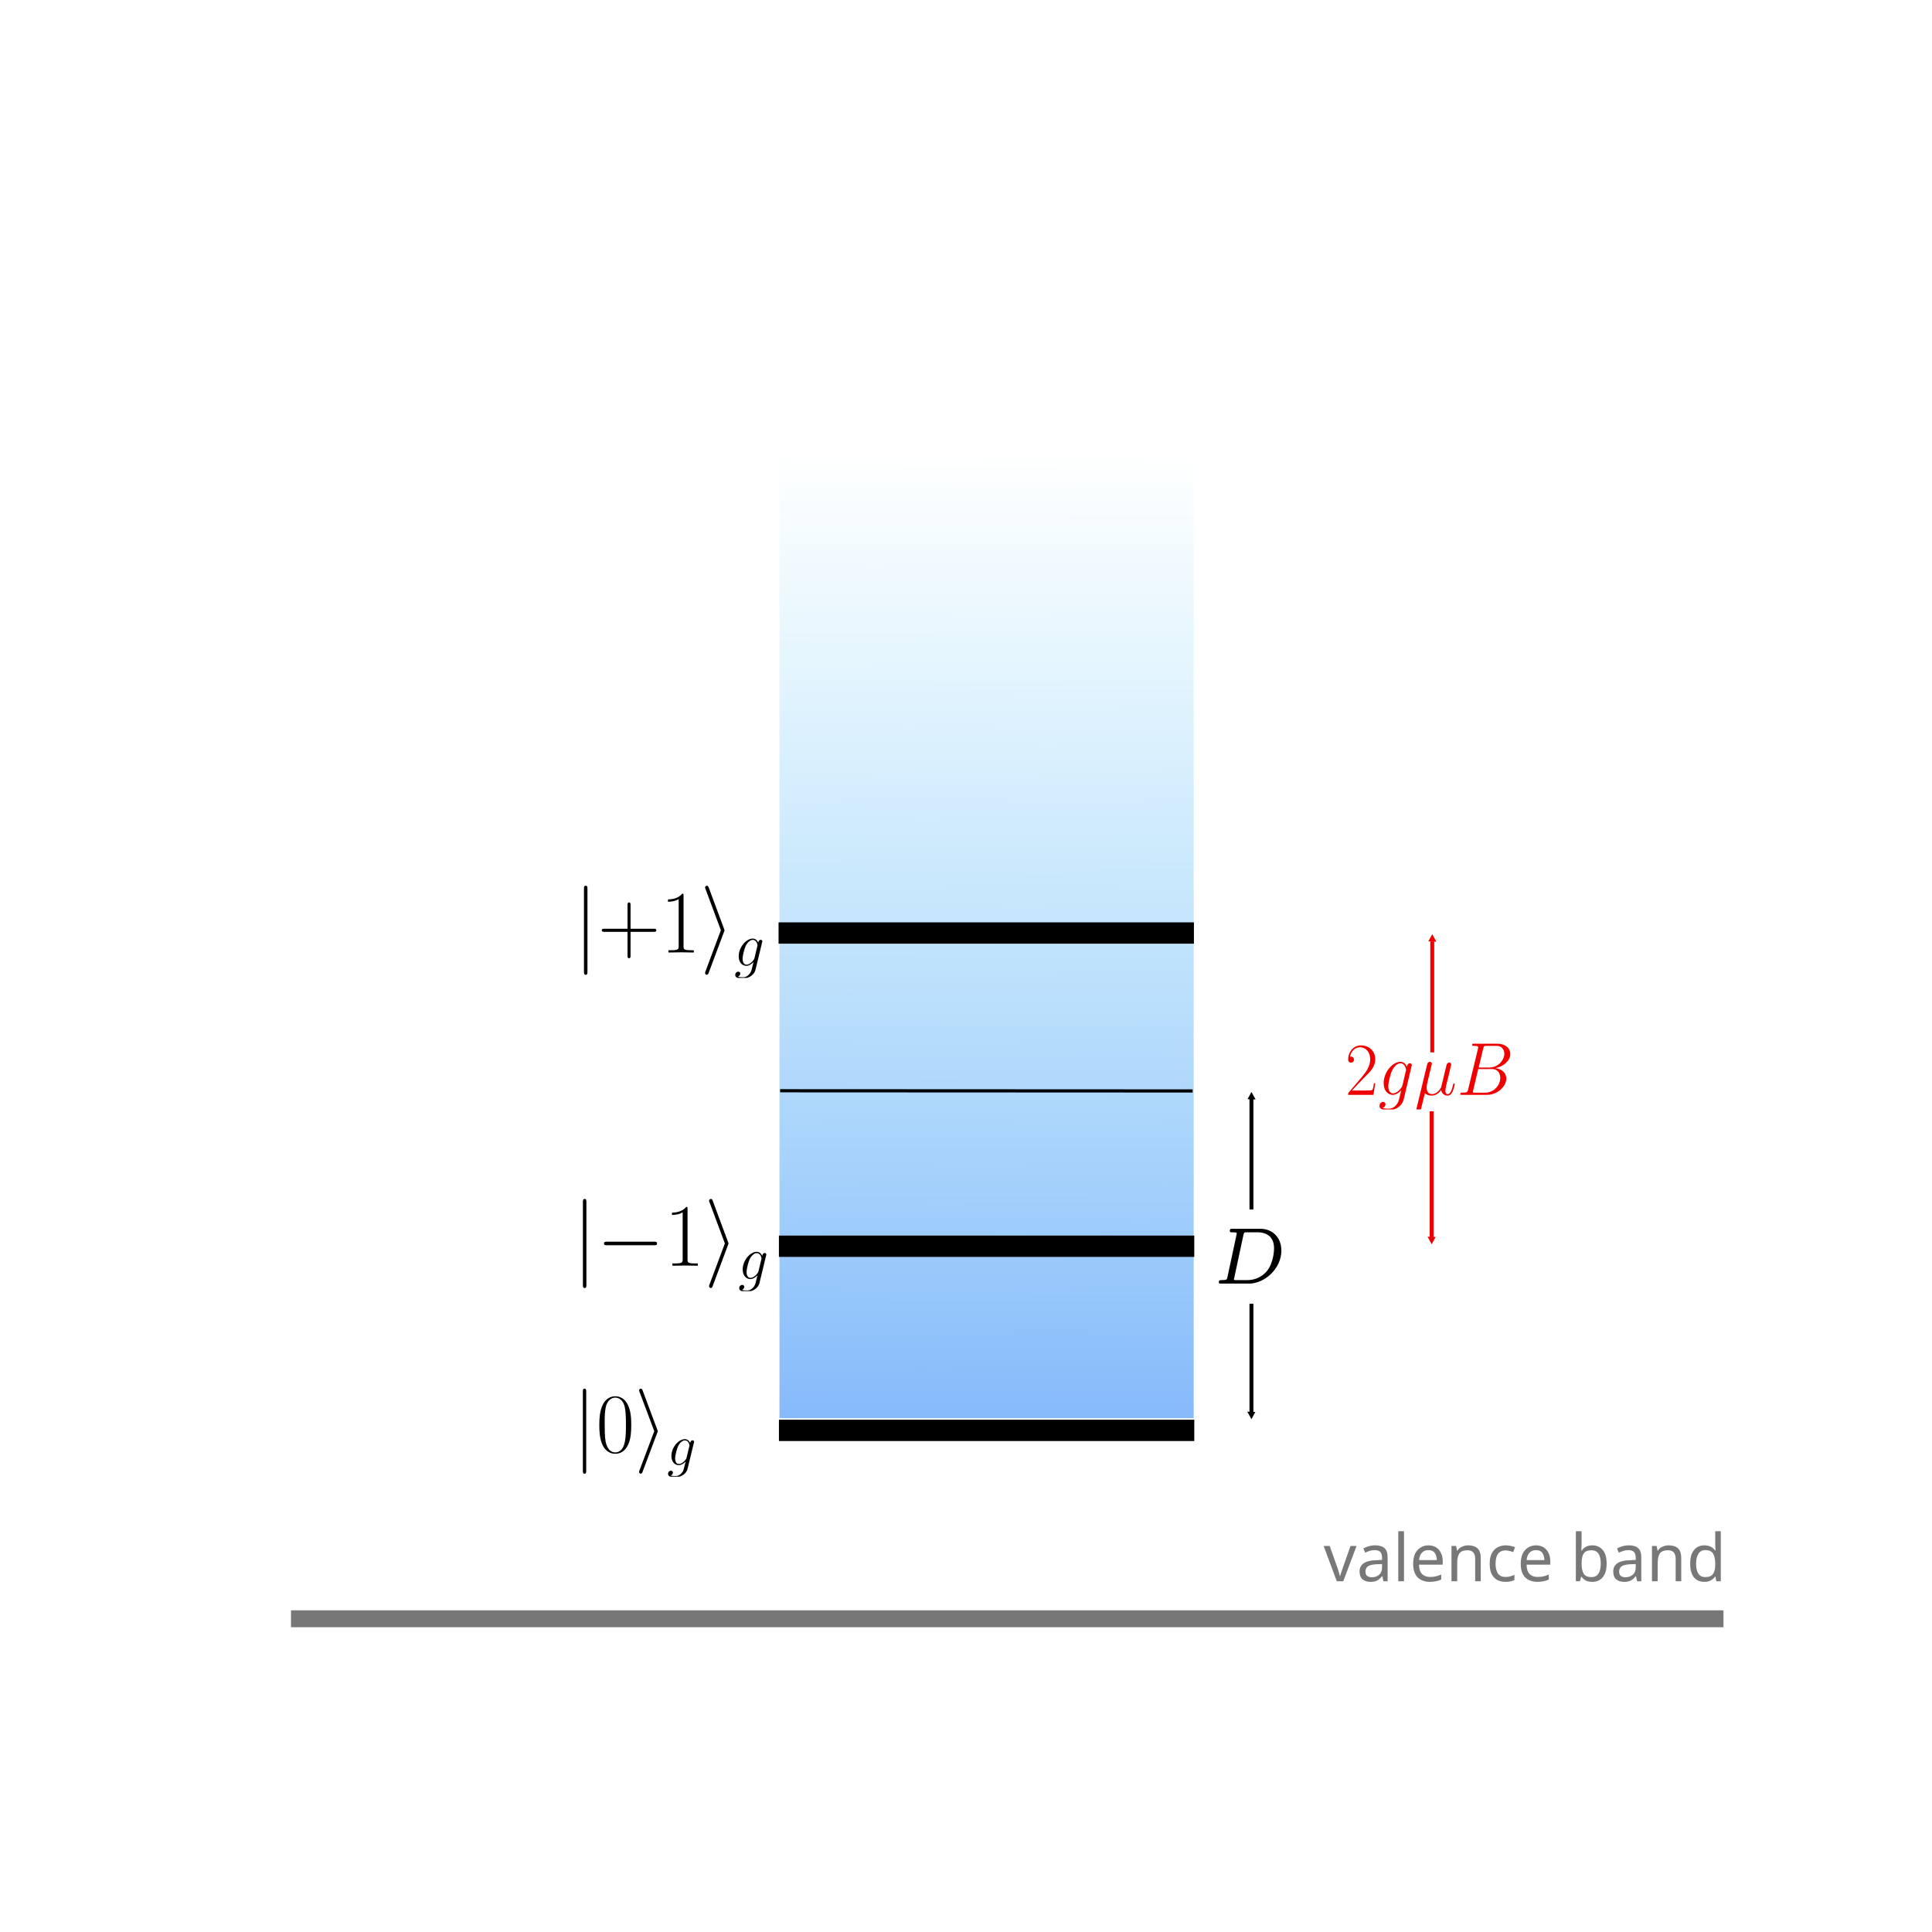
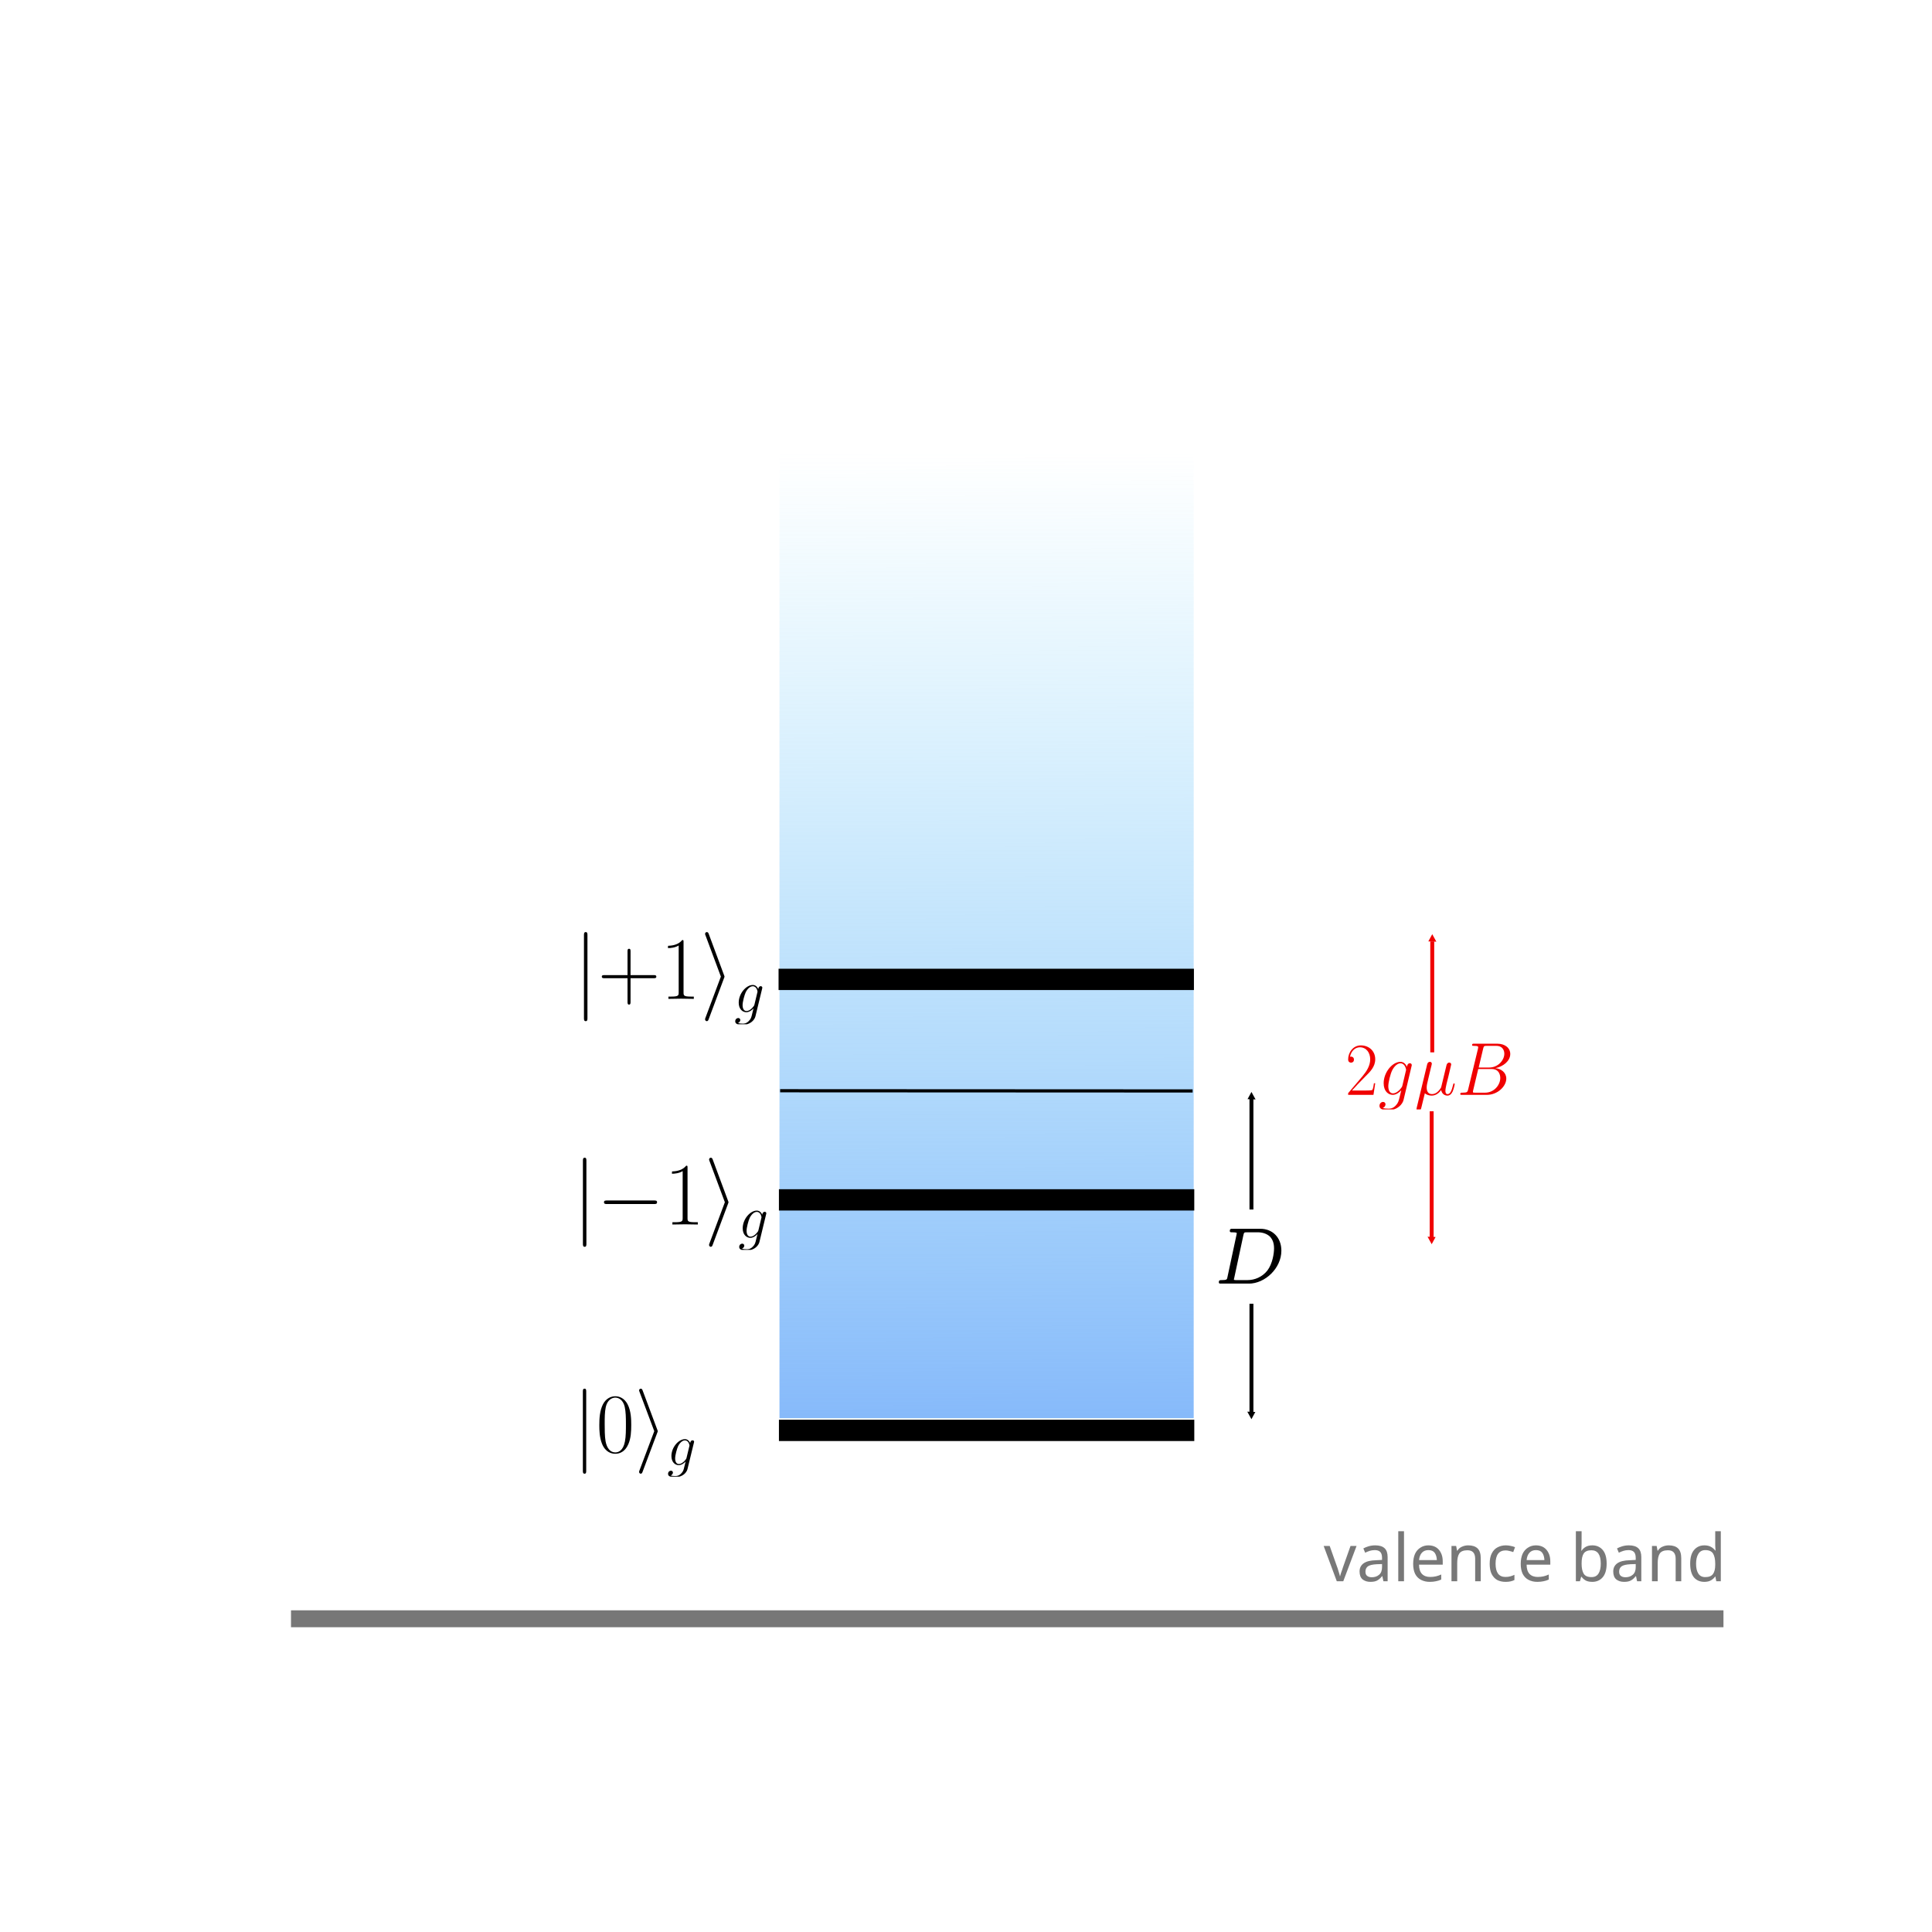
<svg xmlns="http://www.w3.org/2000/svg" xmlns:xlink="http://www.w3.org/1999/xlink" width="750" height="750" viewBox="0 0 198.438 198.438" version="1.1" id="svg102934">
  <defs id="defs102931">
    <clipPath id="clipPath6935-3">
      <path clip-rule="nonzero" d="M 2,0 H 4 V 20.664 H 2 Z m 0,0" id="path2380-6" />
    </clipPath>
    <clipPath id="clipPath7175-7">
      <path clip-rule="nonzero" d="m 16,0 h 5 v 20.664 h -5 z m 0,0" id="path7393-5" />
    </clipPath>
    <clipPath id="clipPath4866-3-5">
      <path clip-rule="nonzero" d="M 2,0 H 4 V 20.664 H 2 Z m 0,0" id="path3487-5" />
    </clipPath>
    <clipPath id="clipPath576-6">
      <path clip-rule="nonzero" d="m 17,0 h 5 v 20.664 h -5 z m 0,0" id="path466-2" />
    </clipPath>
    <clipPath id="clipPath1315-9">
      <path clip-rule="nonzero" d="M 2,0 H 21 V 20.664 H 2 Z m 0,0" id="path1458-1" />
    </clipPath>
    <clipPath id="clipPath4771-2">
      <path clip-rule="nonzero" d="m 32,0 h 6 v 20.664 h -6 z m 0,0" id="path6974-7" />
    </clipPath>
    <clipPath id="clipPath5714-0">
      <path clip-rule="nonzero" d="m 39,12 h 8 v 9.387 h -8 z m 0,0" id="path7056-9-9" />
    </clipPath>
    <clipPath id="clipPath9061-3">
      <path clip-rule="nonzero" d="m 23,12 h 7 v 9.387 h -7 z m 0,0" id="path9482-6" />
    </clipPath>
    <clipPath id="clipPath8113-0">
      <path clip-rule="nonzero" d="M 2,0 H 4 V 20.664 H 2 Z m 0,0" id="path5989-6" />
    </clipPath>
    <clipPath id="clipPath2512-2">
      <path clip-rule="nonzero" d="m 16,0 h 5 v 20.664 h -5 z m 0,0" id="path855-6" />
    </clipPath>
    <clipPath id="clipPath9782-1">
      <path clip-rule="nonzero" d="M 2,0 H 4 V 20.664 H 2 Z m 0,0" id="path6471-8" />
    </clipPath>
    <clipPath id="clipPath2331-7">
      <path clip-rule="nonzero" d="m 16,0 h 6 v 20.664 h -6 z m 0,0" id="path9119-9" />
    </clipPath>
    <clipPath id="clipPath735-2">
      <path clip-rule="nonzero" d="M 1,0 H 9 V 20.664 H 1 Z m 0,0" id="path7947-0" />
    </clipPath>
    <clipPath id="clipPath4984-2">
      <path clip-rule="nonzero" d="M 1,0 H 9 V 20.664 H 1 Z m 0,0" id="path8717-3" />
    </clipPath>
    <linearGradient xlink:href="#linearGradient17790" id="linearGradient17792-8" x1="226.336" y1="175.029" x2="226.31" y2="143.661" gradientUnits="userSpaceOnUse" gradientTransform="matrix(1.177648,0,0,3.150462,-165.6371,-406.136)" />
    <linearGradient id="linearGradient17790">
      <stop style="stop-color:#87bafa;stop-opacity:1;" offset="0" id="stop17786" />
      <stop style="stop-color:#85d8fa;stop-opacity:0;" offset="1" id="stop17788" />
    </linearGradient>
    <clipPath id="clipPath9061-3-3">
      <path clip-rule="nonzero" d="m 23,12 h 7 v 9.387 h -7 z m 0,0" id="path9482-6-3" />
    </clipPath>
    <clipPath id="clipPath2947">
      <path clip-rule="nonzero" d="m 38,12 h 7 v 9.387 h -7 z m 0,0" id="path3046" />
    </clipPath>
    <clipPath id="clipPath3881">
      <path clip-rule="nonzero" d="m 39,12 h 8 v 9.387 h -8 z m 0,0" id="path4405" />
    </clipPath>
    <clipPath id="clipPath376">
      <path clip-rule="nonzero" d="m 8,4 h 8 V 15.109 H 8 Z m 0,0" id="path23593" />
    </clipPath>
    <clipPath id="clipPath38422">
      <path clip-rule="nonzero" d="M 17,0 H 40 V 15.109 H 17 Z m 0,0" id="path73488" />
    </clipPath>
    <clipPath id="clipPath7804">
      <path clip-rule="nonzero" d="M 0,0 H 5.703 V 3.402 H 0 Z m 0,0" id="path704952" />
    </clipPath>
  </defs>
  <g id="layer1">
    <rect style="display:inline;fill:url(#linearGradient17792-8);fill-opacity:1;stroke-width:0.51;stroke-linecap:butt;stroke-linejoin:round" id="rect17761-8" width="42.546" height="99.563" x="80.06" y="46.104" />
    <rect style="display:inline;fill:#000000;fill-opacity:1;stroke-width:0.51;stroke-linecap:butt;stroke-linejoin:round" id="rect21729-70" width="42.662" height="2.189" x="80.005" y="145.822" />
-     <rect style="display:inline;fill:#000000;fill-opacity:1;stroke-width:0.51;stroke-linecap:butt;stroke-linejoin:round" id="rect21729-2-8" width="42.662" height="2.189" x="80.003" y="126.908" />
-     <rect style="display:inline;fill:#000000;fill-opacity:1;stroke-width:0.51;stroke-linecap:butt;stroke-linejoin:round" id="rect21729-0-6" width="42.662" height="2.189" x="79.967" y="94.737" />
+     <rect style="display:inline;fill:#000000;fill-opacity:1;stroke-width:0.51;stroke-linecap:butt;stroke-linejoin:round" id="rect21729-2-8" width="42.662" height="2.189" x="80.003" y="122.146" />
+     <rect style="display:inline;fill:#000000;fill-opacity:1;stroke-width:0.51;stroke-linecap:butt;stroke-linejoin:round" id="rect21729-0-6" width="42.662" height="2.189" x="79.967" y="99.499" />
    <g transform="matrix(1.177648,0,0,1.197455,59.86688,142.6326)" id="g254839-2" style="display:inline;stroke-linecap:butt;stroke-linejoin:round">
      <g fill="#000000" fill-opacity="1" id="g26-4" transform="matrix(0.352778,0,0,0.352778,-0.865408,0.00105843)" style="stroke-linecap:butt;stroke-linejoin:round">
        <g id="use24-7" transform="translate(0,15.497)" style="stroke-linecap:butt;stroke-linejoin:round">
          <path d="m 3.281,-14.75 c 0,-0.375 0,-0.75 -0.406,-0.75 -0.422,0 -0.422,0.375 -0.422,0.75 V 4.422 c 0,0.375 0,0.75 0.422,0.75 0.406,0 0.406,-0.375 0.406,-0.75 z m 0,0" id="path46-9" style="stroke-linecap:butt;stroke-linejoin:round" />
        </g>
      </g>
      <g fill="#000000" fill-opacity="1" id="g30-3" transform="matrix(0.352778,0,0,0.352778,-0.865408,0.00105843)" style="stroke-linecap:butt;stroke-linejoin:round">
        <g id="use28-9" transform="translate(5.74,15.497)" style="stroke-linecap:butt;stroke-linejoin:round">
          <path d="m 8.672,-6.625 c 0,-1.266 -0.016,-3.406 -0.891,-5.062 -0.766,-1.453 -1.984,-1.969 -3.047,-1.969 -1,0 -2.25,0.453 -3.047,1.938 -0.812,1.562 -0.906,3.484 -0.906,5.094 0,1.172 0.031,2.969 0.672,4.531 0.875,2.141 2.469,2.422 3.281,2.422 C 5.688,0.328 7.125,-0.062 7.969,-2.031 8.594,-3.453 8.672,-5.125 8.672,-6.625 Z M 4.734,0 C 3.406,0 2.625,-1.141 2.328,-2.703 c -0.219,-1.219 -0.219,-3 -0.219,-4.156 0,-1.594 0,-2.906 0.266,-4.172 0.391,-1.75 1.547,-2.297 2.359,-2.297 0.844,0 1.938,0.562 2.328,2.25 0.266,1.188 0.297,2.562 0.297,4.219 0,1.344 0,3 -0.25,4.219 C 6.672,-0.391 5.453,0 4.734,0 Z m 0,0" id="path50-2" style="stroke-linecap:butt;stroke-linejoin:round" />
        </g>
      </g>
      <g fill="#000000" fill-opacity="1" id="g254832-8" transform="matrix(0.352778,0,0,0.352778,-0.865408,0.00105843)" style="stroke-linecap:butt;stroke-linejoin:round">
        <g id="g254830-3" transform="translate(15.216,15.497)" style="stroke-linecap:butt;stroke-linejoin:round">
          <path d="M 5.641,-4.812 C 5.75,-5.062 5.75,-5.109 5.75,-5.172 c 0,-0.047 0,-0.094 -0.109,-0.344 l -3.609,-9.5 C 1.906,-15.375 1.781,-15.5 1.547,-15.5 c -0.219,0 -0.406,0.188 -0.406,0.422 0,0.062 0,0.109 0.094,0.328 L 4.891,-5.172 1.234,4.375 c -0.094,0.234 -0.094,0.266 -0.094,0.375 0,0.234 0.188,0.422 0.406,0.422 0.266,0 0.359,-0.219 0.438,-0.422 z m 0,0" id="path54-0" style="stroke-linecap:butt;stroke-linejoin:round" />
        </g>
      </g>
      <g clip-path="url(#clipPath9061-3-3)" id="g254837-1" transform="matrix(0.352778,0,0,0.352778,-0.865408,0.00105843)" style="stroke-linecap:butt;stroke-linejoin:round">
        <g fill="#000000" fill-opacity="1" id="g38-7" style="stroke-linecap:butt;stroke-linejoin:round">
          <g id="use36-8" transform="translate(23.251,18.596)" style="stroke-linecap:butt;stroke-linejoin:round">
            <path d="M 4.844,-1.828 C 4.797,-1.594 4.766,-1.531 4.578,-1.312 c -0.594,0.75 -1.188,1.031 -1.641,1.031 -0.469,0 -0.922,-0.375 -0.922,-1.375 0,-0.75 0.438,-2.359 0.75,-3 0.422,-0.812 1.062,-1.375 1.672,-1.375 0.938,0 1.125,1.172 1.125,1.25 L 5.516,-4.578 Z M 5.734,-5.375 C 5.547,-5.797 5.156,-6.328 4.438,-6.328 c -1.562,0 -3.344,1.969 -3.344,4.109 C 1.094,-0.734 2,0 2.906,0 3.672,0 4.344,-0.609 4.609,-0.891 L 4.281,0.406 C 4.094,1.188 4,1.547 3.484,2.047 2.891,2.641 2.359,2.641 2.031,2.641 1.609,2.641 1.25,2.609 0.891,2.5 1.344,2.359 1.469,1.969 1.469,1.812 c 0,-0.234 -0.172,-0.469 -0.5,-0.469 -0.344,0 -0.703,0.297 -0.703,0.766 0,0.594 0.578,0.812 1.797,0.812 1.859,0 2.812,-1.188 3,-1.953 l 1.594,-6.438 c 0.047,-0.172 0.047,-0.203 0.047,-0.219 0,-0.203 -0.156,-0.359 -0.375,-0.359 -0.344,0 -0.547,0.281 -0.594,0.672 z m 0,0" id="path58-9" style="stroke-linecap:butt;stroke-linejoin:round" />
          </g>
        </g>
      </g>
    </g>
    <rect style="display:inline;fill:#777777;fill-opacity:1;stroke-width:0.314;stroke-linecap:butt;stroke-linejoin:round" id="rect256990-1" width="147.13" height="1.737" x="29.889" y="165.398" />
    <text xml:space="preserve" style="font-size:6.703px;display:inline;fill:#787878;fill-opacity:1;stroke-width:0.314;stroke-linecap:butt;stroke-linejoin:round" x="137.094" y="161.062" id="text21913-7-9-5" transform="scale(0.9916949,1.008375)">
      <tspan id="tspan21911-0-3-4" style="font-style:normal;font-variant:normal;font-weight:normal;font-stretch:normal;font-size:6.703px;font-family:'Noto Sans Duployan';-inkscape-font-specification:'Noto Sans Duployan';fill:#787878;fill-opacity:1;stroke-width:0.314" x="137.094" y="161.062">valence band</tspan>
    </text>
    <path style="display:inline;fill:none;fill-rule:evenodd;stroke:#000000;stroke-width:0.328px;stroke-linecap:butt;stroke-linejoin:miter;stroke-opacity:1" d="m 80.129,112.032 42.367,0.02" id="path5966" />
-     <g transform="matrix(1.225485,0,0,1.254522,59.97957,90.97349)" id="g6357" style="display:inline;stroke-linecap:butt;stroke-linejoin:round">
+     <g transform="matrix(1.225485,0,0,1.254522,59.97957,95.736)" id="g6357" style="display:inline;stroke-linecap:butt;stroke-linejoin:round">
      <g fill="#000000" fill-opacity="1" id="g29-5" transform="matrix(0.352778,0,0,0.352778,-0.865408,0.00105843)" style="stroke-linecap:butt;stroke-linejoin:round">
        <g id="g6333" transform="translate(0,15.497)" style="stroke-linecap:butt;stroke-linejoin:round">
          <path d="m 3.281,-14.75 c 0,-0.375 0,-0.75 -0.406,-0.75 -0.422,0 -0.422,0.375 -0.422,0.75 V 4.422 c 0,0.375 0,0.75 0.422,0.75 0.406,0 0.406,-0.375 0.406,-0.75 z m 0,0" id="path51-7" style="stroke-linecap:butt;stroke-linejoin:round" />
        </g>
      </g>
      <g fill="#000000" fill-opacity="1" id="g35-4" transform="matrix(0.352778,0,0,0.352778,-0.865408,0.00105843)" style="stroke-linecap:butt;stroke-linejoin:round">
        <g id="use31" transform="translate(5.74,15.497)" style="stroke-linecap:butt;stroke-linejoin:round">
          <path d="m 7.781,-4.797 h 5.484 c 0.281,0 0.641,0 0.641,-0.344 0,-0.375 -0.328,-0.375 -0.641,-0.375 H 7.781 v -5.469 c 0,-0.297 0,-0.641 -0.344,-0.641 -0.375,0 -0.375,0.328 -0.375,0.641 v 5.469 H 1.594 c -0.297,0 -0.641,0 -0.641,0.344 0,0.375 0.328,0.375 0.641,0.375 H 7.062 V 0.688 c 0,0.281 0,0.641 0.359,0.641 0.359,0 0.359,-0.344 0.359,-0.641 z m 0,0" id="path6336" style="stroke-linecap:butt;stroke-linejoin:round" />
        </g>
        <g id="use33-9" transform="translate(20.61287,15.497)" style="stroke-linecap:butt;stroke-linejoin:round">
          <path d="m 5.5,-13.203 c 0,-0.438 -0.031,-0.453 -0.312,-0.453 C 4.375,-12.688 3.156,-12.375 2,-12.328 c -0.062,0 -0.156,0 -0.188,0.031 -0.016,0.047 -0.016,0.094 -0.016,0.516 0.641,0 1.719,-0.109 2.547,-0.609 v 10.875 c 0,0.734 -0.047,0.984 -1.828,0.984 H 1.906 V 0 C 2.891,-0.016 3.922,-0.047 4.922,-0.047 5.906,-0.047 6.938,-0.016 7.938,0 V -0.531 H 7.312 C 5.531,-0.531 5.5,-0.766 5.5,-1.516 Z m 0,0" id="path6339" style="stroke-linecap:butt;stroke-linejoin:round" />
        </g>
      </g>
      <g fill="#000000" fill-opacity="1" id="g6347" transform="matrix(0.352778,0,0,0.352778,-0.865408,0.00105843)" style="stroke-linecap:butt;stroke-linejoin:round">
        <g id="g6345" transform="translate(30.089,15.497)" style="stroke-linecap:butt;stroke-linejoin:round">
          <path d="M 5.641,-4.812 C 5.75,-5.062 5.75,-5.109 5.75,-5.172 c 0,-0.047 0,-0.094 -0.109,-0.344 l -3.609,-9.5 C 1.906,-15.375 1.781,-15.5 1.547,-15.5 c -0.219,0 -0.406,0.188 -0.406,0.422 0,0.062 0,0.109 0.094,0.328 L 4.891,-5.172 1.234,4.375 c -0.094,0.234 -0.094,0.266 -0.094,0.375 0,0.234 0.188,0.422 0.406,0.422 0.266,0 0.359,-0.219 0.438,-0.422 z m 0,0" id="path6343" style="stroke-linecap:butt;stroke-linejoin:round" />
        </g>
      </g>
      <g clip-path="url(#clipPath2947)" id="g6355" transform="matrix(0.352778,0,0,0.352778,-0.865408,0.00105843)" style="stroke-linecap:butt;stroke-linejoin:round">
        <g fill="#000000" fill-opacity="1" id="g6353" style="stroke-linecap:butt;stroke-linejoin:round">
          <g id="g6351" transform="translate(38.125,18.596)" style="stroke-linecap:butt;stroke-linejoin:round">
            <path d="M 4.844,-1.828 C 4.797,-1.594 4.766,-1.531 4.578,-1.312 c -0.594,0.75 -1.188,1.031 -1.641,1.031 -0.469,0 -0.922,-0.375 -0.922,-1.375 0,-0.75 0.438,-2.359 0.75,-3 0.422,-0.812 1.062,-1.375 1.672,-1.375 0.938,0 1.125,1.172 1.125,1.25 L 5.516,-4.578 Z M 5.734,-5.375 C 5.547,-5.797 5.156,-6.328 4.438,-6.328 c -1.562,0 -3.344,1.969 -3.344,4.109 C 1.094,-0.734 2,0 2.906,0 3.672,0 4.344,-0.609 4.609,-0.891 L 4.281,0.406 C 4.094,1.188 4,1.547 3.484,2.047 2.891,2.641 2.359,2.641 2.031,2.641 1.609,2.641 1.25,2.609 0.891,2.5 1.344,2.359 1.469,1.969 1.469,1.812 c 0,-0.234 -0.172,-0.469 -0.5,-0.469 -0.344,0 -0.703,0.297 -0.703,0.766 0,0.594 0.578,0.812 1.797,0.812 1.859,0 2.812,-1.188 3,-1.953 l 1.594,-6.438 c 0.047,-0.172 0.047,-0.203 0.047,-0.219 0,-0.203 -0.156,-0.359 -0.375,-0.359 -0.344,0 -0.547,0.281 -0.594,0.672 z m 0,0" id="path6349" style="stroke-linecap:butt;stroke-linejoin:round" />
          </g>
        </g>
      </g>
    </g>
-     <g transform="matrix(1.225485,0,0,1.254522,59.87178,123.1444)" id="g6810" style="display:inline;stroke-linecap:butt;stroke-linejoin:round">
+     <g transform="matrix(1.225485,0,0,1.254522,59.87178,118.9111)" id="g6810" style="display:inline;stroke-linecap:butt;stroke-linejoin:round">
      <g fill="#000000" fill-opacity="1" id="g31-9" transform="matrix(0.352778,0,0,0.352778,-0.865408,0.00105843)" style="stroke-linecap:butt;stroke-linejoin:round">
        <g id="g6784" transform="translate(0,15.497)" style="stroke-linecap:butt;stroke-linejoin:round">
          <path d="m 3.281,-14.75 c 0,-0.375 0,-0.75 -0.406,-0.75 -0.422,0 -0.422,0.375 -0.422,0.75 V 4.422 c 0,0.375 0,0.75 0.422,0.75 0.406,0 0.406,-0.375 0.406,-0.75 z m 0,0" id="path6782" style="stroke-linecap:butt;stroke-linejoin:round" />
        </g>
        <g id="use29-4" transform="translate(5.740042,15.497)" style="stroke-linecap:butt;stroke-linejoin:round">
          <path d="m 13.609,-4.75 c 0.359,0 0.719,0 0.719,-0.422 0,-0.406 -0.359,-0.406 -0.719,-0.406 H 2.438 c -0.344,0 -0.719,0 -0.719,0.406 0,0.422 0.375,0.422 0.719,0.422 z m 0,0" id="path6786" style="stroke-linecap:butt;stroke-linejoin:round" />
        </g>
      </g>
      <g fill="#000000" fill-opacity="1" id="g6794" transform="matrix(0.352778,0,0,0.352778,-0.865408,0.00105843)" style="stroke-linecap:butt;stroke-linejoin:round">
        <g id="g6792" transform="translate(21.81,15.497)" style="stroke-linecap:butt;stroke-linejoin:round">
          <path d="m 5.5,-13.203 c 0,-0.438 -0.031,-0.453 -0.312,-0.453 C 4.375,-12.688 3.156,-12.375 2,-12.328 c -0.062,0 -0.156,0 -0.188,0.031 -0.016,0.047 -0.016,0.094 -0.016,0.516 0.641,0 1.719,-0.109 2.547,-0.609 v 10.875 c 0,0.734 -0.047,0.984 -1.828,0.984 H 1.906 V 0 C 2.891,-0.016 3.922,-0.047 4.922,-0.047 5.906,-0.047 6.938,-0.016 7.938,0 V -0.531 H 7.312 C 5.531,-0.531 5.5,-0.766 5.5,-1.516 Z m 0,0" id="path6790" style="stroke-linecap:butt;stroke-linejoin:round" />
        </g>
      </g>
      <g fill="#000000" fill-opacity="1" id="g6800" transform="matrix(0.352778,0,0,0.352778,-0.865408,0.00105843)" style="stroke-linecap:butt;stroke-linejoin:round">
        <g id="g6798" transform="translate(31.287,15.497)" style="stroke-linecap:butt;stroke-linejoin:round">
          <path d="M 5.641,-4.812 C 5.75,-5.062 5.75,-5.109 5.75,-5.172 c 0,-0.047 0,-0.094 -0.109,-0.344 l -3.609,-9.5 C 1.906,-15.375 1.781,-15.5 1.547,-15.5 c -0.219,0 -0.406,0.188 -0.406,0.422 0,0.062 0,0.109 0.094,0.328 L 4.891,-5.172 1.234,4.375 c -0.094,0.234 -0.094,0.266 -0.094,0.375 0,0.234 0.188,0.422 0.406,0.422 0.266,0 0.359,-0.219 0.438,-0.422 z m 0,0" id="path6796" style="stroke-linecap:butt;stroke-linejoin:round" />
        </g>
      </g>
      <g clip-path="url(#clipPath3881)" id="g6808" transform="matrix(0.352778,0,0,0.352778,-0.865408,0.00105843)" style="stroke-linecap:butt;stroke-linejoin:round">
        <g fill="#000000" fill-opacity="1" id="g6806" style="stroke-linecap:butt;stroke-linejoin:round">
          <g id="g6804" transform="translate(39.322,18.596)" style="stroke-linecap:butt;stroke-linejoin:round">
            <path d="M 4.844,-1.828 C 4.797,-1.594 4.766,-1.531 4.578,-1.312 c -0.594,0.75 -1.188,1.031 -1.641,1.031 -0.469,0 -0.922,-0.375 -0.922,-1.375 0,-0.75 0.438,-2.359 0.75,-3 0.422,-0.812 1.062,-1.375 1.672,-1.375 0.938,0 1.125,1.172 1.125,1.25 L 5.516,-4.578 Z M 5.734,-5.375 C 5.547,-5.797 5.156,-6.328 4.438,-6.328 c -1.562,0 -3.344,1.969 -3.344,4.109 C 1.094,-0.734 2,0 2.906,0 3.672,0 4.344,-0.609 4.609,-0.891 L 4.281,0.406 C 4.094,1.188 4,1.547 3.484,2.047 2.891,2.641 2.359,2.641 2.031,2.641 1.609,2.641 1.25,2.609 0.891,2.5 1.344,2.359 1.469,1.969 1.469,1.812 c 0,-0.234 -0.172,-0.469 -0.5,-0.469 -0.344,0 -0.703,0.297 -0.703,0.766 0,0.594 0.578,0.812 1.797,0.812 1.859,0 2.812,-1.188 3,-1.953 l 1.594,-6.438 c 0.047,-0.172 0.047,-0.203 0.047,-0.219 0,-0.203 -0.156,-0.359 -0.375,-0.359 -0.344,0 -0.547,0.281 -0.594,0.672 z m 0,0" id="path6802" style="stroke-linecap:butt;stroke-linejoin:round" />
          </g>
        </g>
      </g>
    </g>
    <rect style="display:inline;fill:#f00000;fill-opacity:1;stroke-width:0.231;stroke-linecap:butt;stroke-linejoin:round" id="rect256472-5" width="0.403" height="11.394" x="146.906" y="96.695" />
    <rect style="display:inline;fill:#000000;fill-opacity:1;stroke-width:0.231;stroke-linecap:butt;stroke-linejoin:round" id="rect256472-5-7" width="0.403" height="11.394" x="128.336" y="112.837" />
    <rect style="display:inline;fill:#000000;fill-opacity:1;stroke-width:0.231;stroke-linecap:butt;stroke-linejoin:round" id="rect256472-5-5" width="0.403" height="11.394" x="128.336" y="133.911" />
    <rect style="display:inline;fill:#f00000;fill-opacity:1;stroke-width:0.246;stroke-linecap:butt;stroke-linejoin:round" id="rect256472-3-9" width="0.403" height="12.934" x="146.846" y="114.142" />
    <path style="display:inline;fill:#f00000;fill-opacity:1;stroke-width:0.314;stroke-linecap:butt;stroke-linejoin:round" d="m 146.706,96.692 0.825,0.03 -0.423,-0.772 z" id="path259929-3" />
    <path style="display:inline;fill:#f00000;fill-opacity:1;stroke-width:0.314;stroke-linecap:butt;stroke-linejoin:round" d="m 147.452,127.052 -0.826,-0.03 0.424,0.772 z" id="path259929-5-5" />
    <path style="display:inline;fill:#000000;fill-opacity:1;stroke-width:0.314;stroke-linecap:butt;stroke-linejoin:round" d="m 128.938,145.024 -0.826,-0.03 0.424,0.772 z" id="path259929-5-5-6" />
    <path style="display:inline;fill:#000000;fill-opacity:1;stroke-width:0.314;stroke-linecap:butt;stroke-linejoin:round" d="m 128.136,112.896 0.826,0.03 -0.424,-0.772 z" id="path259929-5-5-4" />
    <g transform="matrix(1.215779,0,0,1.266349,138.4703,107.1983)" id="g107999" style="display:inline;fill:#f00000;fill-opacity:1;stroke-linecap:butt;stroke-linejoin:round">
      <g fill="#000000" fill-opacity="1" id="g107977" transform="matrix(0.352778,0,0,0.352778,-0.248047,5.73285e-4)" style="fill:#f00000;fill-opacity:1;stroke-linecap:butt;stroke-linejoin:round">
        <g id="use26" transform="translate(0,11.764)" style="fill:#f00000;fill-opacity:1;stroke-linecap:butt;stroke-linejoin:round">
          <path d="M 7.188,-2.672 H 6.875 c -0.172,1.219 -0.312,1.438 -0.391,1.531 C 6.406,-1 5.172,-1 4.922,-1 H 1.625 c 0.609,-0.672 1.812,-1.891 3.281,-3.312 1.047,-0.984 2.281,-2.156 2.281,-3.859 0,-2.031 -1.625,-3.203 -3.438,-3.203 -1.891,0 -3.047,1.656 -3.047,3.219 0,0.672 0.5,0.75 0.703,0.75 0.172,0 0.688,-0.094 0.688,-0.703 0,-0.531 -0.438,-0.688 -0.688,-0.688 -0.094,0 -0.203,0.016 -0.266,0.047 0.328,-1.453 1.328,-2.188 2.375,-2.188 1.5,0 2.469,1.188 2.469,2.766 0,1.484 -0.875,2.781 -1.859,3.906 l -3.422,3.875 V 0 h 6.062 z m 0,0" id="path107974" style="fill:#f00000;fill-opacity:1;stroke-linecap:butt;stroke-linejoin:round" />
        </g>
      </g>
      <g clip-path="url(#clipPath376)" id="g107985" transform="matrix(0.352778,0,0,0.352778,-0.248047,5.73285e-4)" style="fill:#f00000;fill-opacity:1;stroke-linecap:butt;stroke-linejoin:round">
        <g fill="#000000" fill-opacity="1" id="g107983" style="fill:#f00000;fill-opacity:1;stroke-linecap:butt;stroke-linejoin:round">
          <g id="g107981" transform="translate(7.895,11.764)" style="fill:#f00000;fill-opacity:1;stroke-linecap:butt;stroke-linejoin:round">
            <path d="M 5.812,-2.188 C 5.75,-1.906 5.719,-1.844 5.5,-1.578 4.781,-0.672 4.062,-0.344 3.531,-0.344 c -0.562,0 -1.109,-0.453 -1.109,-1.641 0,-0.906 0.516,-2.844 0.906,-3.609 0.5,-0.969 1.266,-1.656 2,-1.656 1.125,0 1.359,1.406 1.359,1.516 L 6.625,-5.5 Z M 6.891,-6.453 C 6.656,-6.953 6.188,-7.594 5.328,-7.594 3.438,-7.594 1.312,-5.234 1.312,-2.672 1.312,-0.875 2.391,0 3.5,0 4.406,0 5.219,-0.719 5.531,-1.062 L 5.141,0.484 C 4.906,1.422 4.797,1.859 4.188,2.469 3.484,3.172 2.828,3.172 2.438,3.172 1.922,3.172 1.5,3.141 1.062,3 1.625,2.844 1.75,2.359 1.75,2.172 1.75,1.891 1.547,1.625 1.172,1.625 0.75,1.625 0.312,1.969 0.312,2.531 c 0,0.703 0.703,0.984 2.172,0.984 2.219,0 3.375,-1.438 3.594,-2.359 l 1.906,-7.719 c 0.062,-0.203 0.062,-0.234 0.062,-0.266 0,-0.25 -0.188,-0.438 -0.453,-0.438 -0.406,0 -0.656,0.344 -0.703,0.812 z m 0,0" id="path107979" style="fill:#f00000;fill-opacity:1;stroke-linecap:butt;stroke-linejoin:round" />
          </g>
        </g>
      </g>
      <g clip-path="url(#clipPath38422)" id="g107997" transform="matrix(0.352778,0,0,0.352778,-0.248047,5.73285e-4)" style="fill:#f00000;fill-opacity:1;stroke-linecap:butt;stroke-linejoin:round">
        <g fill="#000000" fill-opacity="1" id="g107995" style="fill:#f00000;fill-opacity:1;stroke-linecap:butt;stroke-linejoin:round">
          <g id="g107989" transform="translate(16.58705,11.764)" style="fill:#f00000;fill-opacity:1;stroke-linecap:butt;stroke-linejoin:round">
            <path d="m 2.484,-0.375 c 0.422,0.391 1.062,0.547 1.641,0.547 1.109,0 1.859,-0.734 2.266,-1.281 0.172,0.922 0.891,1.281 1.5,1.281 0.516,0 0.922,-0.312 1.234,-0.922 0.281,-0.594 0.516,-1.641 0.516,-1.719 0,-0.078 -0.062,-0.156 -0.172,-0.156 -0.156,0 -0.172,0.094 -0.234,0.359 -0.266,1.016 -0.594,2.094 -1.297,2.094 -0.5,0 -0.531,-0.453 -0.531,-0.797 0,-0.391 0.156,-1.016 0.266,-1.531 L 8.156,-4.359 C 8.234,-4.688 8.422,-5.453 8.5,-5.766 c 0.109,-0.422 0.297,-1.156 0.297,-1.219 0,-0.266 -0.203,-0.438 -0.469,-0.438 -0.156,0 -0.516,0.062 -0.656,0.594 l -1.203,4.781 c -0.078,0.344 -0.078,0.375 -0.297,0.656 -0.219,0.281 -0.891,1.219 -1.969,1.219 -0.969,0 -1.281,-0.703 -1.281,-1.516 0,-0.5 0.156,-1.109 0.234,-1.391 L 3.922,-6.188 c 0.094,-0.328 0.234,-0.875 0.234,-0.969 0,-0.281 -0.234,-0.438 -0.453,-0.438 -0.156,0 -0.531,0.047 -0.672,0.609 l -2.5,9.969 c -0.016,0.078 -0.047,0.188 -0.047,0.281 0,0.266 0.203,0.438 0.469,0.438 0.5,0 0.594,-0.391 0.719,-0.875 z m 0,0" id="path107987" style="fill:#f00000;fill-opacity:1;stroke-linecap:butt;stroke-linejoin:round" />
          </g>
          <g id="g107993" transform="translate(26.72865,11.764)" style="fill:#f00000;fill-opacity:1;stroke-linecap:butt;stroke-linejoin:round">
            <path d="m 6.297,-10.594 c 0.156,-0.641 0.234,-0.672 0.906,-0.672 H 9.438 c 1.938,0 1.938,1.656 1.938,1.812 0,1.391 -1.391,3.172 -3.656,3.172 H 5.234 Z m 2.922,4.453 c 1.875,-0.344 3.578,-1.656 3.578,-3.25 0,-1.344 -1.188,-2.375 -3.141,-2.375 H 4.125 c -0.312,0 -0.469,0 -0.469,0.328 0,0.172 0.156,0.172 0.406,0.172 1.047,0 1.047,0.141 1.047,0.328 0,0.031 0,0.141 -0.062,0.406 l -2.328,9.25 C 2.562,-0.672 2.531,-0.5 1.328,-0.5 c -0.328,0 -0.5,0 -0.5,0.312 C 0.828,0 0.938,0 1.281,0 H 7.188 c 2.625,0 4.656,-2 4.656,-3.734 0,-1.406 -1.234,-2.281 -2.625,-2.406 z M 6.766,-0.5 H 4.438 c -0.234,0 -0.266,0 -0.375,-0.016 C 3.875,-0.531 3.859,-0.562 3.859,-0.703 c 0,-0.125 0.031,-0.234 0.062,-0.375 L 5.125,-5.938 h 3.25 c 2.031,0 2.031,1.891 2.031,2.031 0,1.656 -1.5,3.406 -3.641,3.406 z m 0,0" id="path107991" style="fill:#f00000;fill-opacity:1;stroke-linecap:butt;stroke-linejoin:round" />
          </g>
        </g>
      </g>
    </g>
    <g transform="matrix(4.019303,0,0,4.688233,125.1866,126.2092)" id="g317262" style="display:inline;stroke-linecap:butt;stroke-linejoin:round">
      <g clip-path="url(#clipPath7804)" id="g317260" transform="matrix(0.352778,0,0,0.352778,-0.209462,7.93736e-4)" style="stroke-linecap:butt;stroke-linejoin:round">
        <g fill="#000000" fill-opacity="1" id="g317258" style="stroke-linecap:butt;stroke-linejoin:round">
          <g id="g317256" transform="translate(0,3.404)" style="stroke-linecap:butt;stroke-linejoin:round">
            <path d="m 1.219,-0.406 c -0.031,0.141 -0.031,0.188 -0.422,0.188 -0.125,0 -0.203,0 -0.203,0.141 C 0.594,0 0.672,0 0.75,0 H 2.766 C 3.938,0 5.125,-0.953 5.125,-2.047 5.125,-2.875 4.469,-3.406 3.609,-3.406 H 1.562 c -0.094,0 -0.172,0 -0.172,0.141 0,0.078 0.062,0.078 0.188,0.078 0.047,0 0.219,0 0.312,0.031 0,0.062 0,0.078 -0.016,0.125 z M 2.375,-3.016 C 2.422,-3.172 2.422,-3.188 2.625,-3.188 h 0.797 c 0.344,0 0.672,0.094 0.891,0.281 0.172,0.172 0.281,0.375 0.281,0.719 0,0.312 -0.109,0.953 -0.484,1.375 -0.375,0.406 -0.922,0.594 -1.438,0.594 H 1.844 c -0.031,0 -0.109,0 -0.156,-0.016 0,-0.047 0,-0.062 0.016,-0.094 z m 0,0" id="path317254" style="stroke-linecap:butt;stroke-linejoin:round" />
          </g>
        </g>
      </g>
    </g>
  </g>
</svg>
